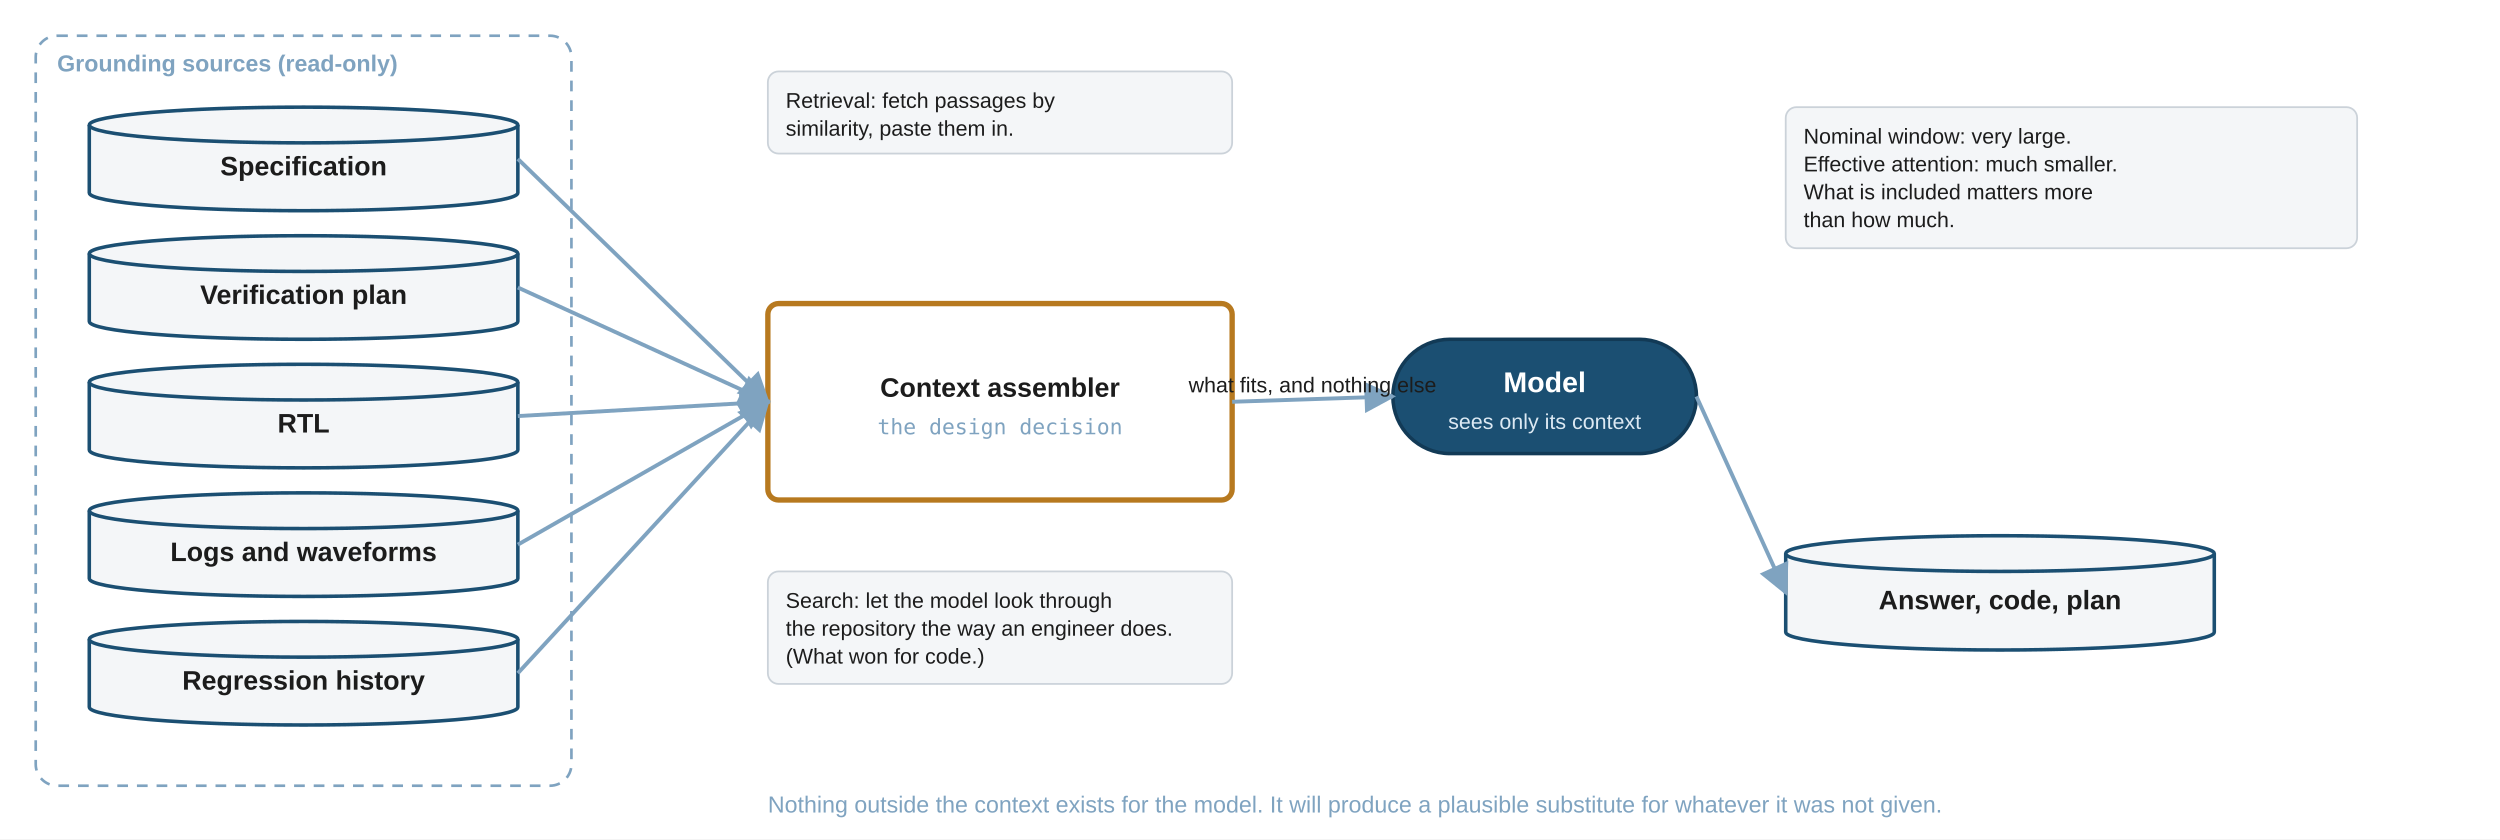
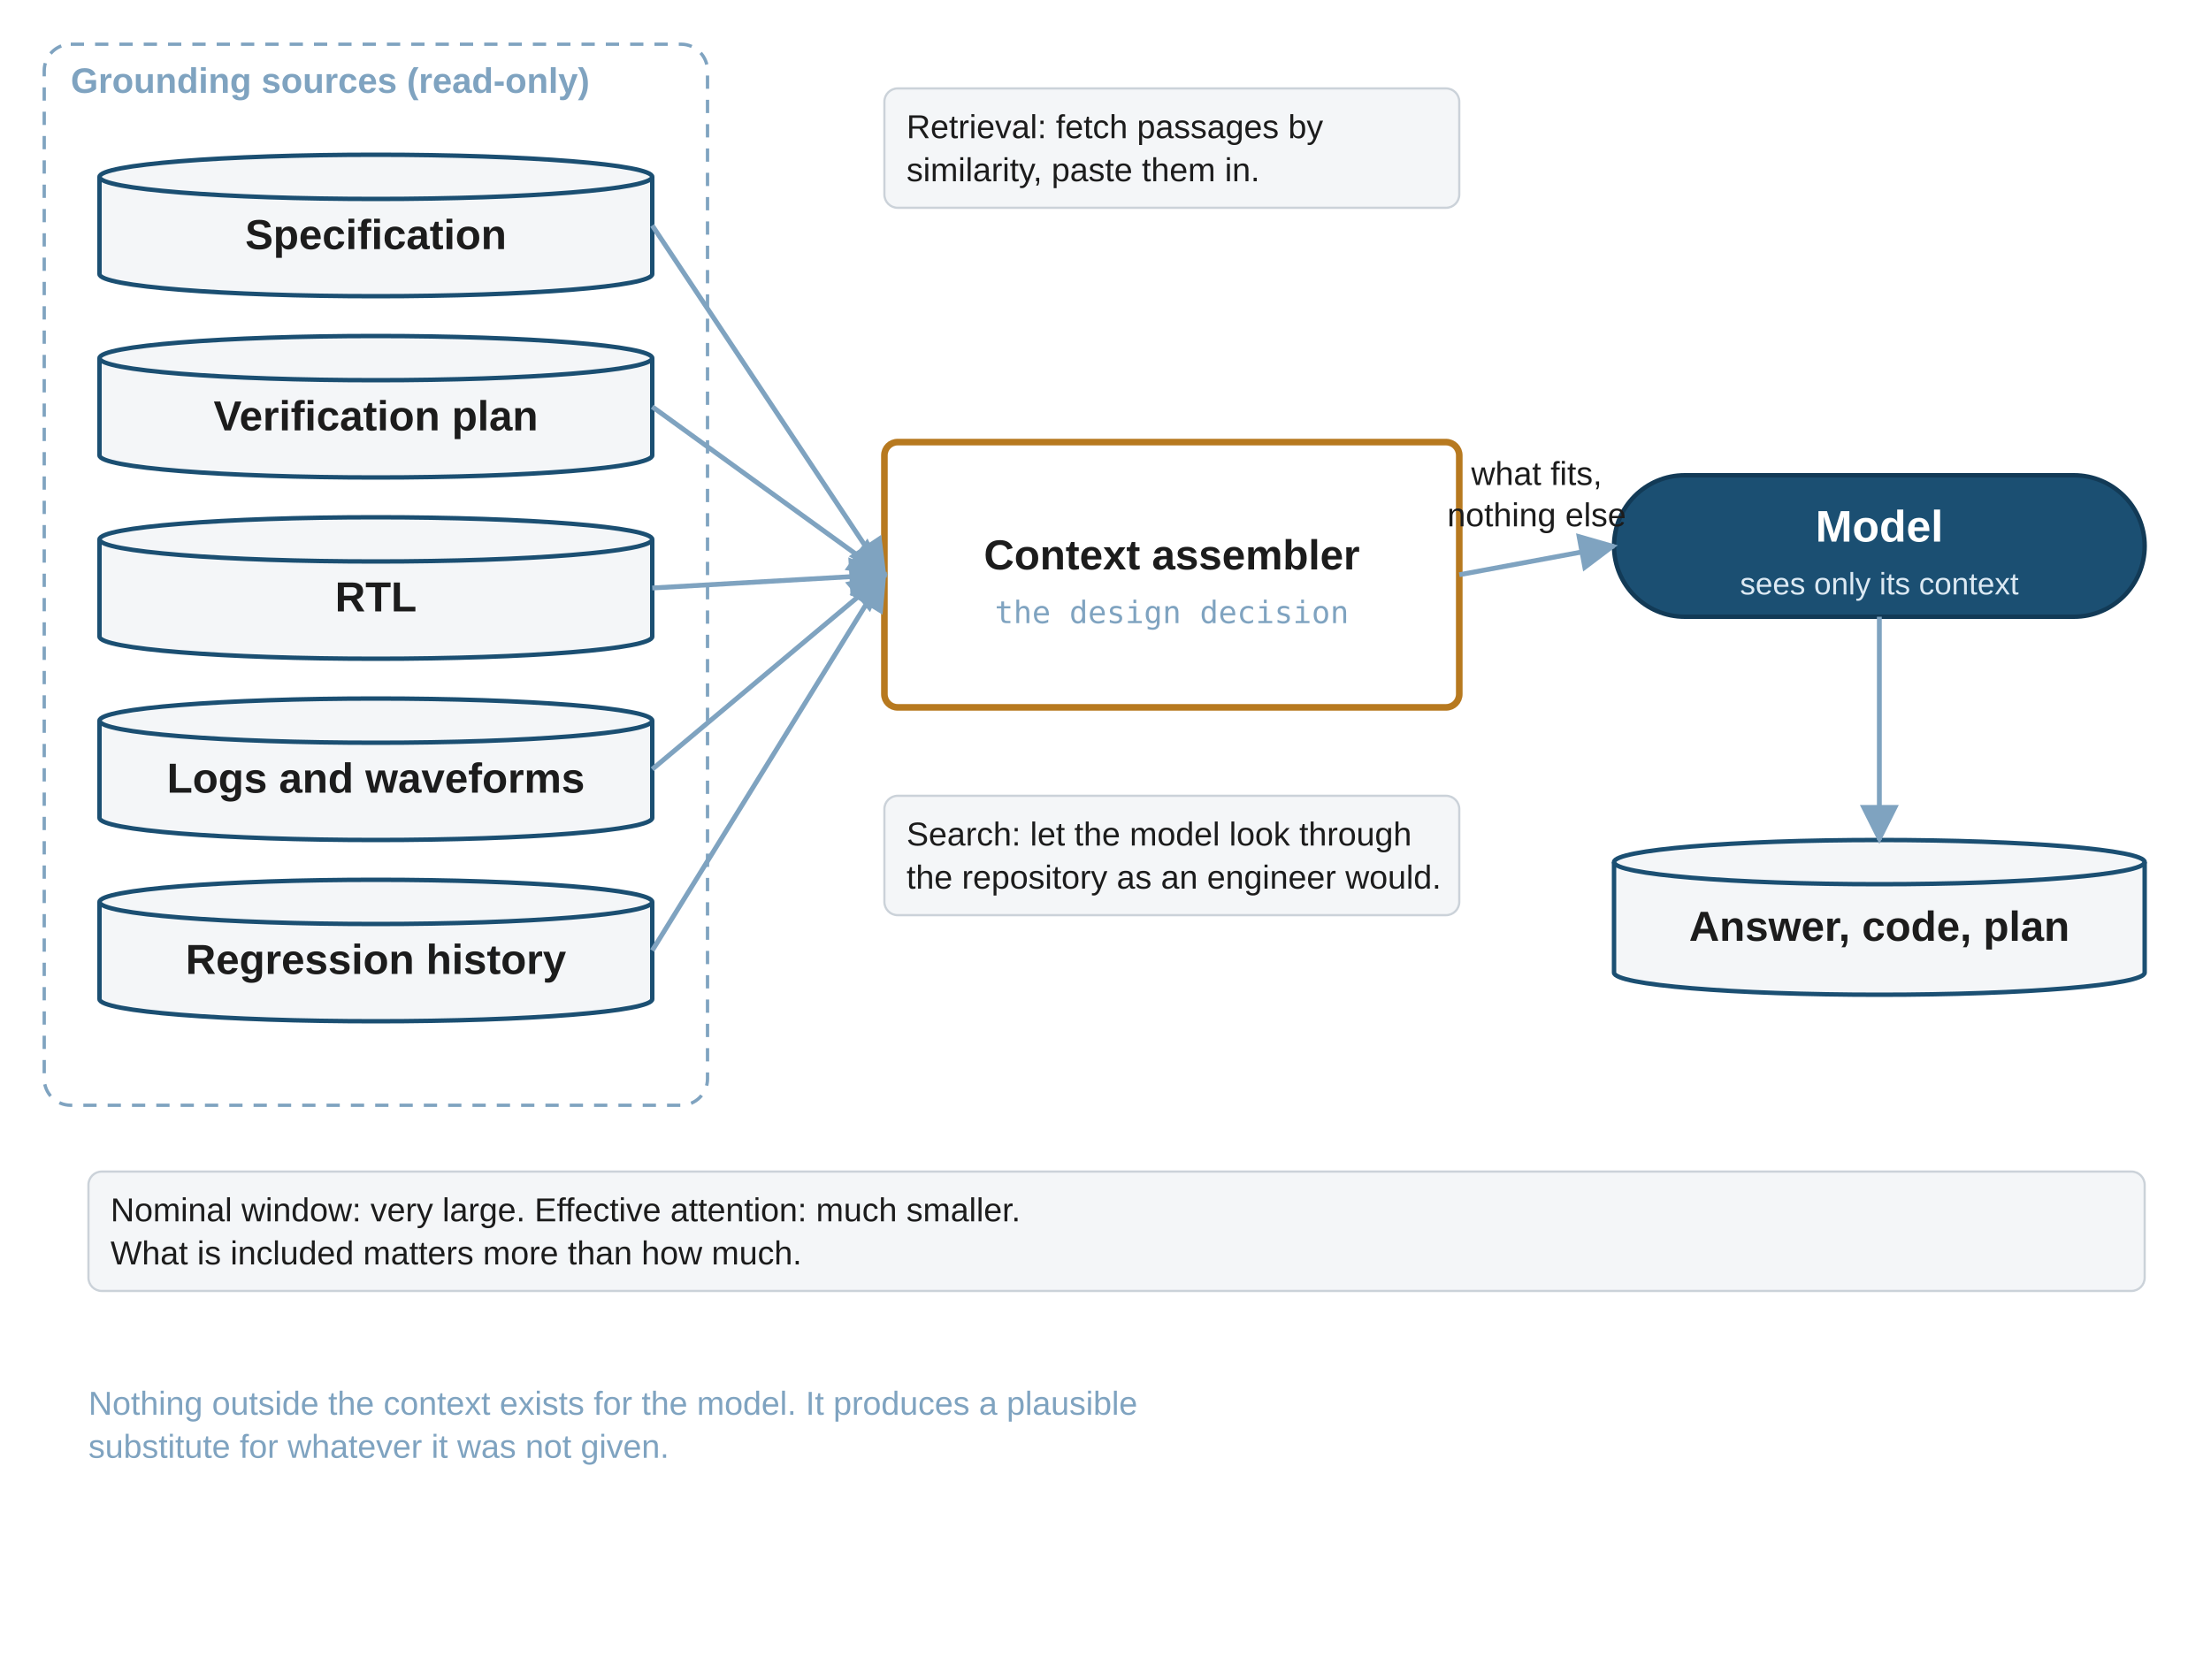
- <svg xmlns="http://www.w3.org/2000/svg" viewBox="0 0 1400 470" width="1400" height="470" role="img" aria-label="Grounding: sources, the context assembler, and the model">
+ <svg xmlns="http://www.w3.org/2000/svg" viewBox="0 0 1000 760" width="1000" height="760" role="img" aria-label="Grounding: sources, the context assembler, and the model">
  <defs>
    <marker id="ah" viewBox="0 0 10 10" refX="9" refY="5" markerWidth="8" markerHeight="8" orient="auto-start-reverse">
      <path d="M0,0 L10,5 L0,10 Z" fill="#7FA3C0" />
    </marker>
    <marker id="ahj" viewBox="0 0 10 10" refX="9" refY="5" markerWidth="8" markerHeight="8" orient="auto-start-reverse">
      <path d="M0,0 L10,5 L0,10 Z" fill="#5B3E8E" />
    </marker>
  </defs>
-   <rect width="1400" height="470" fill="white" />
-   <rect x="20" y="20" width="300" height="420" rx="12" fill="none" stroke="#7FA3C0" stroke-width="1.5" stroke-dasharray="6 5" />
-   <text x="32" y="40.0" font-family="'Source Sans 3', 'Helvetica Neue', Arial, sans-serif" font-size="13" font-weight="700" text-anchor="start" fill="#7FA3C0">Grounding sources (read-only)</text>
-   <path d="M50,70 A120.0,10 0 0 1 290,70 V108 A120.0,10 0 0 1 50,108 Z" fill="#F4F6F8" stroke="#1B4F72" stroke-width="2" />
-   <path d="M50,70 A120.0,10 0 0 0 290,70" fill="none" stroke="#1B4F72" stroke-width="2" />
-   <text x="170.0" y="98.2" font-family="'Source Sans 3', 'Helvetica Neue', Arial, sans-serif" font-size="15" font-weight="600" text-anchor="middle" fill="#1C1C1C">Specification</text>
-   <path d="M50,142 A120.0,10 0 0 1 290,142 V180 A120.0,10 0 0 1 50,180 Z" fill="#F4F6F8" stroke="#1B4F72" stroke-width="2" />
-   <path d="M50,142 A120.0,10 0 0 0 290,142" fill="none" stroke="#1B4F72" stroke-width="2" />
-   <text x="170.0" y="170.2" font-family="'Source Sans 3', 'Helvetica Neue', Arial, sans-serif" font-size="15" font-weight="600" text-anchor="middle" fill="#1C1C1C">Verification plan</text>
-   <path d="M50,214 A120.0,10 0 0 1 290,214 V252 A120.0,10 0 0 1 50,252 Z" fill="#F4F6F8" stroke="#1B4F72" stroke-width="2" />
-   <path d="M50,214 A120.0,10 0 0 0 290,214" fill="none" stroke="#1B4F72" stroke-width="2" />
-   <text x="170.0" y="242.2" font-family="'Source Sans 3', 'Helvetica Neue', Arial, sans-serif" font-size="15" font-weight="600" text-anchor="middle" fill="#1C1C1C">RTL</text>
-   <path d="M50,286 A120.0,10 0 0 1 290,286 V324 A120.0,10 0 0 1 50,324 Z" fill="#F4F6F8" stroke="#1B4F72" stroke-width="2" />
-   <path d="M50,286 A120.0,10 0 0 0 290,286" fill="none" stroke="#1B4F72" stroke-width="2" />
-   <text x="170.0" y="314.2" font-family="'Source Sans 3', 'Helvetica Neue', Arial, sans-serif" font-size="15" font-weight="600" text-anchor="middle" fill="#1C1C1C">Logs and waveforms</text>
-   <path d="M50,358 A120.0,10 0 0 1 290,358 V396 A120.0,10 0 0 1 50,396 Z" fill="#F4F6F8" stroke="#1B4F72" stroke-width="2" />
-   <path d="M50,358 A120.0,10 0 0 0 290,358" fill="none" stroke="#1B4F72" stroke-width="2" />
-   <text x="170.0" y="386.2" font-family="'Source Sans 3', 'Helvetica Neue', Arial, sans-serif" font-size="15" font-weight="600" text-anchor="middle" fill="#1C1C1C">Regression history</text>
-   <rect x="430" y="170" width="260" height="110" rx="6" fill="white" stroke="#1B4F72" stroke-width="2" />
-   <text x="560.0" y="222.2" font-family="'Source Sans 3', 'Helvetica Neue', Arial, sans-serif" font-size="15" font-weight="600" text-anchor="middle" fill="#1C1C1C">Context assembler</text>
-   <text x="560.0" y="243.2" font-family="'JetBrains Mono', Menlo, monospace" font-size="12" font-weight="400" text-anchor="middle" fill="#7FA3C0">the design decision</text>
-   <rect x="430" y="170" width="260" height="110" rx="6" fill="none" stroke="#B7791F" stroke-width="3" />
-   <path d="M290,89.0 L430,225.0" fill="none" stroke="#7FA3C0" stroke-width="2.2" marker-end="url(#ah)" />
-   <path d="M290,161.0 L430,225.0" fill="none" stroke="#7FA3C0" stroke-width="2.2" marker-end="url(#ah)" />
-   <path d="M290,233.0 L430,225.0" fill="none" stroke="#7FA3C0" stroke-width="2.2" marker-end="url(#ah)" />
-   <path d="M290,305.0 L430,225.0" fill="none" stroke="#7FA3C0" stroke-width="2.2" marker-end="url(#ah)" />
-   <path d="M290,377.0 L430,225.0" fill="none" stroke="#7FA3C0" stroke-width="2.2" marker-end="url(#ah)" />
-   <rect x="430" y="40" width="260" height="46" rx="6" fill="#F4F6F8" stroke="#CBD2D9" />
-   <text x="440" y="60.4" font-family="'Source Sans 3', 'Helvetica Neue', Arial, sans-serif" font-size="12" font-weight="400" text-anchor="start" fill="#1C1C1C">Retrieval: fetch passages by</text>
-   <text x="440" y="76.0" font-family="'Source Sans 3', 'Helvetica Neue', Arial, sans-serif" font-size="12" font-weight="400" text-anchor="start" fill="#1C1C1C">similarity, paste them in.</text>
-   <rect x="430" y="320" width="260" height="63" rx="6" fill="#F4F6F8" stroke="#CBD2D9" />
-   <text x="440" y="340.4" font-family="'Source Sans 3', 'Helvetica Neue', Arial, sans-serif" font-size="12" font-weight="400" text-anchor="start" fill="#1C1C1C">Search: let the model look through</text>
-   <text x="440" y="356.0" font-family="'Source Sans 3', 'Helvetica Neue', Arial, sans-serif" font-size="12" font-weight="400" text-anchor="start" fill="#1C1C1C">the repository the way an engineer does.</text>
-   <text x="440" y="371.6" font-family="'Source Sans 3', 'Helvetica Neue', Arial, sans-serif" font-size="12" font-weight="400" text-anchor="start" fill="#1C1C1C">(What won for code.)</text>
-   <rect x="780" y="190" width="170" height="64" rx="32.0" fill="#1B4F72" stroke="#123A56" stroke-width="2" />
-   <text x="865.0" y="219.6" font-family="'Source Sans 3', 'Helvetica Neue', Arial, sans-serif" font-size="16" font-weight="700" text-anchor="middle" fill="white">Model</text>
-   <text x="865.0" y="240.2" font-family="'Source Sans 3', 'Helvetica Neue', Arial, sans-serif" font-size="12" font-weight="400" text-anchor="middle" fill="#DCE9F3">sees only its context</text>
-   <path d="M690,225.0 L780,222.0" fill="none" stroke="#7FA3C0" stroke-width="2.2" marker-end="url(#ah)" />
-   <text x="735.0" y="219.7" font-family="'Source Sans 3', 'Helvetica Neue', Arial, sans-serif" font-size="12" font-weight="400" text-anchor="middle" fill="#1C1C1C">what fits, and nothing else</text>
-   <rect x="1000" y="60" width="320" height="79" rx="6" fill="#F4F6F8" stroke="#CBD2D9" />
-   <text x="1010" y="80.4" font-family="'Source Sans 3', 'Helvetica Neue', Arial, sans-serif" font-size="12" font-weight="400" text-anchor="start" fill="#1C1C1C">Nominal window: very large.</text>
-   <text x="1010" y="96.0" font-family="'Source Sans 3', 'Helvetica Neue', Arial, sans-serif" font-size="12" font-weight="400" text-anchor="start" fill="#1C1C1C">Effective attention: much smaller.</text>
-   <text x="1010" y="111.6" font-family="'Source Sans 3', 'Helvetica Neue', Arial, sans-serif" font-size="12" font-weight="400" text-anchor="start" fill="#1C1C1C">What is included matters more</text>
-   <text x="1010" y="127.2" font-family="'Source Sans 3', 'Helvetica Neue', Arial, sans-serif" font-size="12" font-weight="400" text-anchor="start" fill="#1C1C1C">than how much.</text>
-   <path d="M1000,310 A120.0,10 0 0 1 1240,310 V354 A120.0,10 0 0 1 1000,354 Z" fill="#F4F6F8" stroke="#1B4F72" stroke-width="2" />
-   <path d="M1000,310 A120.0,10 0 0 0 1240,310" fill="none" stroke="#1B4F72" stroke-width="2" />
-   <text x="1120.0" y="341.2" font-family="'Source Sans 3', 'Helvetica Neue', Arial, sans-serif" font-size="15" font-weight="600" text-anchor="middle" fill="#1C1C1C">Answer, code, plan</text>
-   <path d="M950,222.0 L1000,332.0" fill="none" stroke="#7FA3C0" stroke-width="2.2" marker-end="url(#ah)" />
-   <text x="430" y="455.0" font-family="'Source Sans 3', 'Helvetica Neue', Arial, sans-serif" font-size="13" font-weight="400" text-anchor="start" fill="#7FA3C0">Nothing outside the context exists for the model. It will produce a plausible substitute for whatever it was not given.</text>
+   <rect width="1000" height="760" fill="white" />
+   <rect x="20" y="20" width="300" height="480" rx="12" fill="none" stroke="#7FA3C0" stroke-width="1.5" stroke-dasharray="6 5" />
+   <text x="32" y="42.0" font-family="'Source Sans 3', 'Helvetica Neue', Arial, sans-serif" font-size="16" font-weight="700" text-anchor="start" fill="#7FA3C0">Grounding sources (read-only)</text>
+   <path d="M45,80 A125.0,10 0 0 1 295,80 V124 A125.0,10 0 0 1 45,124 Z" fill="#F4F6F8" stroke="#1B4F72" stroke-width="2" />
+   <path d="M45,80 A125.0,10 0 0 0 295,80" fill="none" stroke="#1B4F72" stroke-width="2" />
+   <text x="170.0" y="112.7" font-family="'Source Sans 3', 'Helvetica Neue', Arial, sans-serif" font-size="19" font-weight="600" text-anchor="middle" fill="#1C1C1C">Specification</text>
+   <path d="M45,162 A125.0,10 0 0 1 295,162 V206 A125.0,10 0 0 1 45,206 Z" fill="#F4F6F8" stroke="#1B4F72" stroke-width="2" />
+   <path d="M45,162 A125.0,10 0 0 0 295,162" fill="none" stroke="#1B4F72" stroke-width="2" />
+   <text x="170.0" y="194.7" font-family="'Source Sans 3', 'Helvetica Neue', Arial, sans-serif" font-size="19" font-weight="600" text-anchor="middle" fill="#1C1C1C">Verification plan</text>
+   <path d="M45,244 A125.0,10 0 0 1 295,244 V288 A125.0,10 0 0 1 45,288 Z" fill="#F4F6F8" stroke="#1B4F72" stroke-width="2" />
+   <path d="M45,244 A125.0,10 0 0 0 295,244" fill="none" stroke="#1B4F72" stroke-width="2" />
+   <text x="170.0" y="276.6" font-family="'Source Sans 3', 'Helvetica Neue', Arial, sans-serif" font-size="19" font-weight="600" text-anchor="middle" fill="#1C1C1C">RTL</text>
+   <path d="M45,326 A125.0,10 0 0 1 295,326 V370 A125.0,10 0 0 1 45,370 Z" fill="#F4F6F8" stroke="#1B4F72" stroke-width="2" />
+   <path d="M45,326 A125.0,10 0 0 0 295,326" fill="none" stroke="#1B4F72" stroke-width="2" />
+   <text x="170.0" y="358.6" font-family="'Source Sans 3', 'Helvetica Neue', Arial, sans-serif" font-size="19" font-weight="600" text-anchor="middle" fill="#1C1C1C">Logs and waveforms</text>
+   <path d="M45,408 A125.0,10 0 0 1 295,408 V452 A125.0,10 0 0 1 45,452 Z" fill="#F4F6F8" stroke="#1B4F72" stroke-width="2" />
+   <path d="M45,408 A125.0,10 0 0 0 295,408" fill="none" stroke="#1B4F72" stroke-width="2" />
+   <text x="170.0" y="440.6" font-family="'Source Sans 3', 'Helvetica Neue', Arial, sans-serif" font-size="19" font-weight="600" text-anchor="middle" fill="#1C1C1C">Regression history</text>
+   <rect x="400" y="200" width="260" height="120" rx="6" fill="white" stroke="#1B4F72" stroke-width="2" />
+   <text x="530.0" y="257.6" font-family="'Source Sans 3', 'Helvetica Neue', Arial, sans-serif" font-size="19" font-weight="600" text-anchor="middle" fill="#1C1C1C">Context assembler</text>
+   <text x="530.0" y="281.9" font-family="'JetBrains Mono', Menlo, monospace" font-size="14" font-weight="400" text-anchor="middle" fill="#7FA3C0">the design decision</text>
+   <rect x="400" y="200" width="260" height="120" rx="6" fill="none" stroke="#B7791F" stroke-width="3" />
+   <path d="M295,102.0 L400,260.0" fill="none" stroke="#7FA3C0" stroke-width="2.2" marker-end="url(#ah)" />
+   <path d="M295,184.0 L400,260.0" fill="none" stroke="#7FA3C0" stroke-width="2.2" marker-end="url(#ah)" />
+   <path d="M295,266.0 L400,260.0" fill="none" stroke="#7FA3C0" stroke-width="2.2" marker-end="url(#ah)" />
+   <path d="M295,348.0 L400,260.0" fill="none" stroke="#7FA3C0" stroke-width="2.2" marker-end="url(#ah)" />
+   <path d="M295,430.0 L400,260.0" fill="none" stroke="#7FA3C0" stroke-width="2.2" marker-end="url(#ah)" />
+   <rect x="400" y="40" width="260" height="54" rx="6" fill="#F4F6F8" stroke="#CBD2D9" />
+   <text x="410" y="62.5" font-family="'Source Sans 3', 'Helvetica Neue', Arial, sans-serif" font-size="15" font-weight="400" text-anchor="start" fill="#1C1C1C">Retrieval: fetch passages by</text>
+   <text x="410" y="82.0" font-family="'Source Sans 3', 'Helvetica Neue', Arial, sans-serif" font-size="15" font-weight="400" text-anchor="start" fill="#1C1C1C">similarity, paste them in.</text>
+   <rect x="400" y="360" width="260" height="54" rx="6" fill="#F4F6F8" stroke="#CBD2D9" />
+   <text x="410" y="382.5" font-family="'Source Sans 3', 'Helvetica Neue', Arial, sans-serif" font-size="15" font-weight="400" text-anchor="start" fill="#1C1C1C">Search: let the model look through</text>
+   <text x="410" y="402.0" font-family="'Source Sans 3', 'Helvetica Neue', Arial, sans-serif" font-size="15" font-weight="400" text-anchor="start" fill="#1C1C1C">the repository as an engineer would.</text>
+   <rect x="730" y="215" width="240" height="64" rx="32.0" fill="#1B4F72" stroke="#123A56" stroke-width="2" />
+   <text x="850.0" y="245.0" font-family="'Source Sans 3', 'Helvetica Neue', Arial, sans-serif" font-size="20" font-weight="700" text-anchor="middle" fill="white">Model</text>
+   <text x="850.0" y="268.9" font-family="'Source Sans 3', 'Helvetica Neue', Arial, sans-serif" font-size="14" font-weight="400" text-anchor="middle" fill="#DCE9F3">sees only its context</text>
+   <path d="M660,260.0 L730,247.0" fill="none" stroke="#7FA3C0" stroke-width="2.2" marker-end="url(#ah)" />
+   <text x="695.0" y="219.4" font-family="'Source Sans 3', 'Helvetica Neue', Arial, sans-serif" font-size="15" font-weight="400" text-anchor="middle" fill="#1C1C1C">what fits,</text>
+   <text x="695.0" y="238.1" font-family="'Source Sans 3', 'Helvetica Neue', Arial, sans-serif" font-size="15" font-weight="400" text-anchor="middle" fill="#1C1C1C">nothing else</text>
+   <path d="M730,390 A120.0,10 0 0 1 970,390 V440 A120.0,10 0 0 1 730,440 Z" fill="#F4F6F8" stroke="#1B4F72" stroke-width="2" />
+   <path d="M730,390 A120.0,10 0 0 0 970,390" fill="none" stroke="#1B4F72" stroke-width="2" />
+   <text x="850.0" y="425.6" font-family="'Source Sans 3', 'Helvetica Neue', Arial, sans-serif" font-size="19" font-weight="600" text-anchor="middle" fill="#1C1C1C">Answer, code, plan</text>
+   <path d="M850.0,279 L850.0,380" fill="none" stroke="#7FA3C0" stroke-width="2.2" marker-end="url(#ah)" />
+   <rect x="40" y="530" width="930" height="54" rx="6" fill="#F4F6F8" stroke="#CBD2D9" />
+   <text x="50" y="552.5" font-family="'Source Sans 3', 'Helvetica Neue', Arial, sans-serif" font-size="15" font-weight="400" text-anchor="start" fill="#1C1C1C">Nominal window: very large. Effective attention: much smaller.</text>
+   <text x="50" y="572.0" font-family="'Source Sans 3', 'Helvetica Neue', Arial, sans-serif" font-size="15" font-weight="400" text-anchor="start" fill="#1C1C1C">What is included matters more than how much.</text>
+   <text x="40" y="640.0" font-family="'Source Sans 3', 'Helvetica Neue', Arial, sans-serif" font-size="15" font-weight="400" text-anchor="start" fill="#7FA3C0">Nothing outside the context exists for the model. It produces a plausible</text>
+   <text x="40" y="659.5" font-family="'Source Sans 3', 'Helvetica Neue', Arial, sans-serif" font-size="15" font-weight="400" text-anchor="start" fill="#7FA3C0">substitute for whatever it was not given.</text>
</svg>
